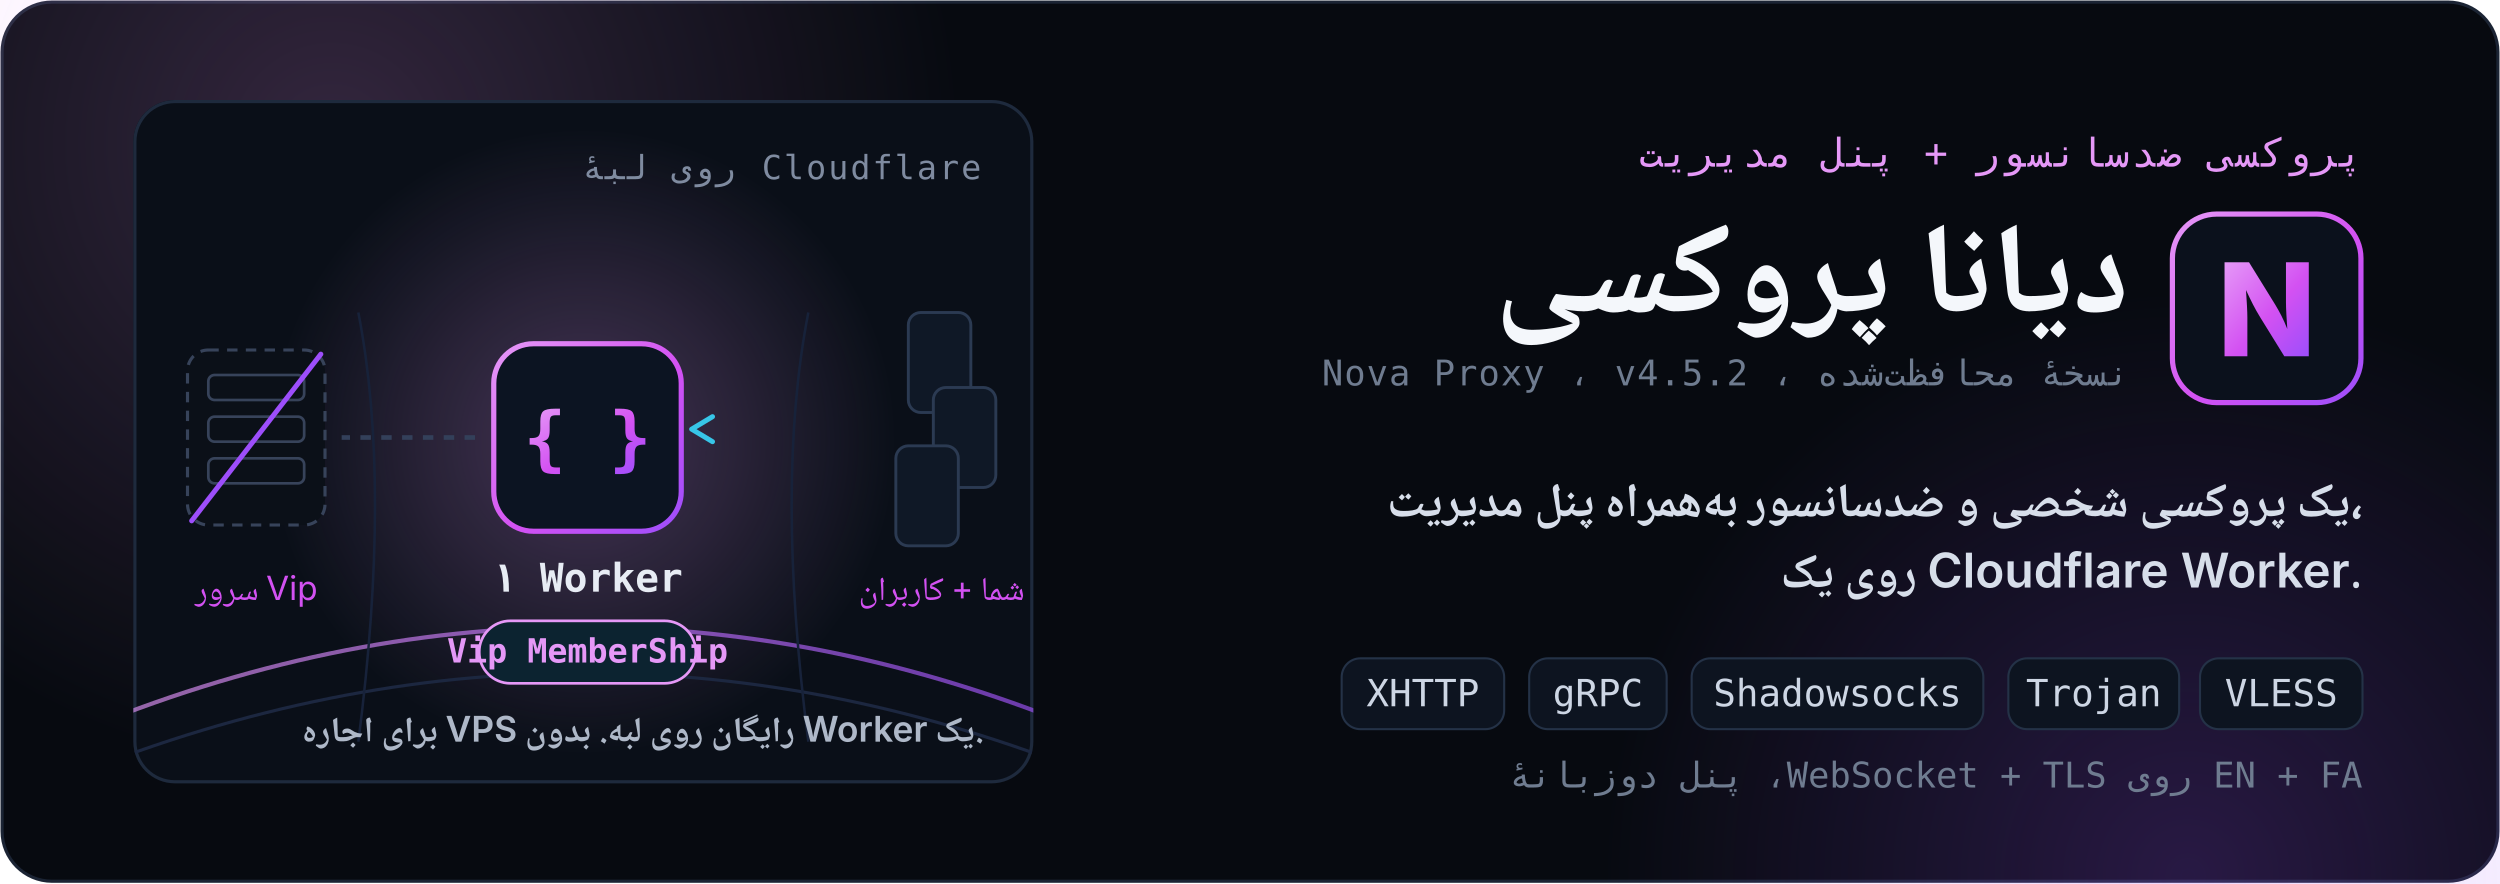
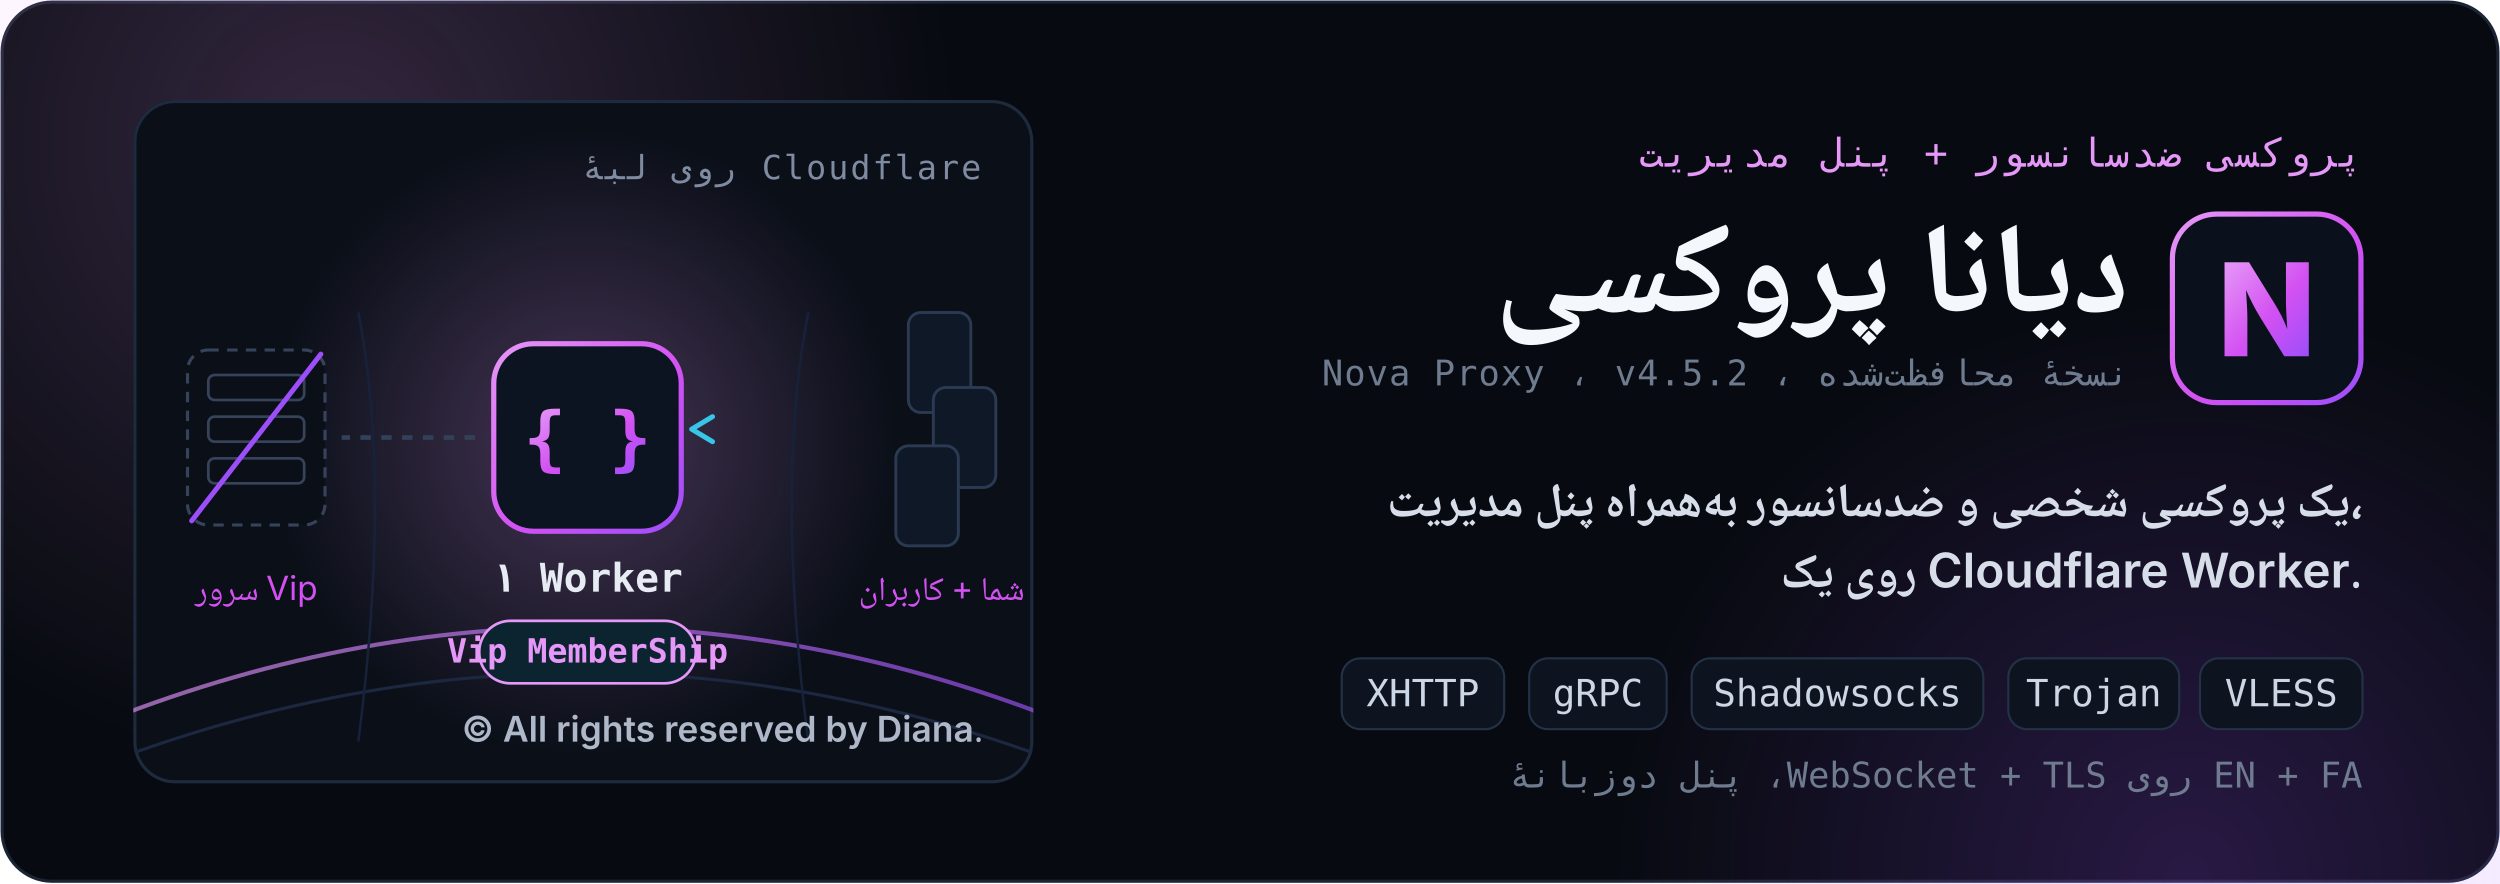
<svg xmlns="http://www.w3.org/2000/svg" width="1200" height="424" viewBox="0 0 1200 424" role="img" aria-labelledby="ht hd" lang="fa">
  <defs>
    <linearGradient id="g" x1="0" y1="0" x2="1" y2="1">
      <stop offset="0" stop-color="#e598f7" />
      <stop offset="0.55" stop-color="#d351f2" />
      <stop offset="1" stop-color="#9d4efb" />
    </linearGradient>
    <linearGradient id="gh" x1="0" y1="0" x2="1" y2="0">
      <stop offset="0" stop-color="#e598f7" />
      <stop offset="1" stop-color="#9d4efb" />
    </linearGradient>
    <radialGradient id="nglow" cx="0.5" cy="0.5" r="0.5">
      <stop offset="0" stop-color="#e598f7" stop-opacity="0.5" />
      <stop offset="1" stop-color="#e598f7" stop-opacity="0" />
    </radialGradient>
    <radialGradient id="corner" cx="0.5" cy="0.5" r="0.5">
      <stop offset="0" stop-color="#9d4efb" stop-opacity="0.16" />
      <stop offset="1" stop-color="#9d4efb" stop-opacity="0" />
    </radialGradient>
    <radialGradient id="glowTR" cx="0.5" cy="0.5" r="0.5">
      <stop offset="0" stop-color="#e598f7" stop-opacity="0.20" />
      <stop offset="1" stop-color="#e598f7" stop-opacity="0" />
    </radialGradient>
    <radialGradient id="glowV" cx="0.5" cy="0.5" r="0.5">
      <stop offset="0" stop-color="#9d4efb" stop-opacity="0.22" />
      <stop offset="1" stop-color="#9d4efb" stop-opacity="0" />
    </radialGradient>
    <radialGradient id="nodeGlow" cx="0.5" cy="0.5" r="0.5">
      <stop offset="0" stop-color="#e598f7" stop-opacity="0.55" />
      <stop offset="1" stop-color="#e598f7" stop-opacity="0" />
    </radialGradient>
    <clipPath id="boardClip">
      <rect x="64" y="48" width="432" height="328" rx="20" />
    </clipPath>
  </defs>
  <rect x="1" y="1" width="1198" height="422" rx="24" fill="#070a10" />
  <rect x="1" y="1" width="1198" height="422" rx="24" fill="none" stroke="#1b2434" stroke-width="1.5" />
  <circle cx="160" cy="70" r="300" fill="url(#glowTR)" />
  <circle cx="1050" cy="420" r="280" fill="url(#glowV)" />
  <g>
    <text x="1134" y="80" text-anchor="end" font-family="ui-monospace,SFMono-Regular,Menlo,monospace" font-size="19" letter-spacing="1" fill="#e598f7">پروکسی ضدسانسور + پنل مدیریت</text>
    <rect x="1042" y="102" width="92" height="92" rx="22" fill="#0b111c" />
    <rect x="1042.75" y="102.75" width="90.5" height="90.5" rx="21.25" fill="none" stroke="url(#g)" stroke-width="2.5" />
    <text x="1088" y="171" text-anchor="middle" font-family="-apple-system,BlinkMacSystemFont,Segoe UI,sans-serif" font-size="62" font-weight="800" fill="url(#g)">N</text>
    <text x="1022" y="150" text-anchor="end" font-family="Vazirmatn,'Vazir','IRANSans','Noto Naskh Arabic',-apple-system,'Segoe UI','Tahoma',sans-serif" font-size="62" font-weight="800" fill="#f4f7fb">دیانا پروکسی</text>
    <text x="1022" y="185" text-anchor="end" font-family="ui-monospace,SFMono-Regular,Menlo,monospace" font-size="17" letter-spacing="0.5" fill="#6f7c90">⁦Nova Proxy⁩ ، ⁦v4.5.2⁩ ، نسخهٔ محافظت‌شده</text>
    <text x="1134" y="248" text-anchor="end" font-family="Vazirmatn,'Vazir','IRANSans','Noto Naskh Arabic',-apple-system,'Segoe UI','Tahoma',sans-serif" font-size="23" font-weight="600" fill="#d7deea">یک پروکسی شخصی و ضدسانسور به‌همراه پنل مدیریت،</text>
    <text x="1134" y="282" text-anchor="end" font-family="Vazirmatn,'Vazir','IRANSans','Noto Naskh Arabic',-apple-system,'Segoe UI','Tahoma',sans-serif" font-size="23" font-weight="600" fill="#d7deea">روی یک ⁦Cloudflare Worker⁩.</text>
    <g font-family="ui-monospace,SFMono-Regular,Menlo,monospace" font-size="18">
      <g>
        <rect x="1056" y="316" width="78" height="34" rx="9" fill="#0d1420" stroke="#243247" />
        <text x="1095" y="339" text-anchor="middle" fill="#cdd6e4">VLESS</text>
      </g>
      <g>
        <rect x="964" y="316" width="82" height="34" rx="9" fill="#0d1420" stroke="#243247" />
        <text x="1005" y="339" text-anchor="middle" fill="#cdd6e4">Trojan</text>
      </g>
      <g>
        <rect x="812" y="316" width="140" height="34" rx="9" fill="#0d1420" stroke="#243247" />
        <text x="882" y="339" text-anchor="middle" fill="#cdd6e4">Shadowsocks</text>
      </g>
      <g>
        <rect x="734" y="316" width="66" height="34" rx="9" fill="#0d1420" stroke="#243247" />
        <text x="767" y="339" text-anchor="middle" fill="#cdd6e4">gRPC</text>
      </g>
      <g>
        <rect x="644" y="316" width="78" height="34" rx="9" fill="#0d1420" stroke="#243247" />
        <text x="683" y="339" text-anchor="middle" fill="#cdd6e4">XHTTP</text>
      </g>
    </g>
    <text x="1134" y="378" text-anchor="end" font-family="ui-monospace,SFMono-Regular,Menlo,monospace" font-size="17" fill="#6f7c90">روی ⁦WebSocket + TLS⁩، پنل دوزبانهٔ ⁦EN + FA⁩</text>
  </g>
  <g>
    <rect x="64" y="48" width="432" height="328" rx="20" fill="#0a0f18" />
    <rect x="64.75" y="48.75" width="430.5" height="326.5" rx="19.25" fill="none" stroke="#1e2a3d" stroke-width="1.5" />
    <g clip-path="url(#boardClip)">
      <circle cx="280" cy="212" r="150" fill="url(#nodeGlow)" opacity="0.5" />
      <path d="M36 352 Q280 250 524 352" fill="none" stroke="url(#gh)" stroke-width="2" opacity="0.65" />
      <path d="M36 372 Q280 274 524 372" fill="none" stroke="#1c2740" stroke-width="1.5" />
      <path d="M172 356 Q188 232 172 150" fill="none" stroke="#17223a" stroke-width="1.2" />
      <path d="M388 356 Q372 232 388 150" fill="none" stroke="#17223a" stroke-width="1.2" />
    </g>
    <text x="472" y="86" text-anchor="end" font-family="ui-monospace,SFMono-Regular,Menlo,monospace" font-size="16" letter-spacing="1" fill="#7f8ba0">روی لبهٔ ⁦Cloudflare⁩</text>
    <g>
      <rect x="436" y="150" width="30" height="48" rx="6" fill="#0f1826" stroke="#2b3a52" stroke-width="1.4" />
      <rect x="448" y="186" width="30" height="48" rx="6" fill="#0f1826" stroke="#2b3a52" stroke-width="1.4" />
      <rect x="430" y="214" width="30" height="48" rx="6" fill="#0f1826" stroke="#2b3a52" stroke-width="1.4" />
      <text x="452" y="288" text-anchor="middle" font-family="Vazirmatn,'Vazir','IRANSans','Noto Naskh Arabic',-apple-system,'Segoe UI','Tahoma',sans-serif" font-size="16" fill="#d351f2">شما + کاربران</text>
    </g>
    <path d="M424 206 H336" fill="none" stroke="url(#gh)" stroke-width="2.4" />
    <path d="M342 200 l-10 6 l10 6" fill="none" stroke="#37c6e8" stroke-width="2.4" stroke-linecap="round" stroke-linejoin="round" />
    <rect x="236" y="164" width="92" height="92" rx="20" fill="#0c1422" />
    <rect x="237" y="165" width="90" height="90" rx="19" fill="none" stroke="url(#g)" stroke-width="2.5" />
    <text x="282" y="222" text-anchor="middle" font-family="ui-monospace,SFMono-Regular,Menlo,monospace" font-size="34" font-weight="700" fill="url(#g)">{ }</text>
    <text x="282" y="284" text-anchor="middle" font-family="ui-monospace,SFMono-Regular,Menlo,monospace" font-size="19" font-weight="700" fill="#e7ecf4">۱ Worker</text>
    <g>
      <rect x="230" y="298" width="104" height="30" rx="15" fill="#0c2330" stroke="#e598f7" stroke-width="1.3" />
      <text x="282" y="318" text-anchor="middle" font-family="ui-monospace,SFMono-Regular,Menlo,monospace" font-size="16" font-weight="700" fill="#e598f7">Vip MemberShip⁩</text>
    </g>
    <path d="M228 210 H164" fill="none" stroke="#33405a" stroke-width="2.2" stroke-dasharray="5 5" />
    <g>
      <rect x="90" y="168" width="66" height="84" rx="10" fill="#0b1018" stroke="#37435a" stroke-width="1.5" stroke-dasharray="5 4" />
      <rect x="100" y="180" width="46" height="12" rx="3" fill="none" stroke="#37435a" stroke-width="1.3" />
      <rect x="100" y="200" width="46" height="12" rx="3" fill="none" stroke="#37435a" stroke-width="1.3" />
      <rect x="100" y="220" width="46" height="12" rx="3" fill="none" stroke="#37435a" stroke-width="1.3" />
      <path d="M92 250 L154 170" stroke="#9d4efb" stroke-width="2.4" stroke-linecap="round" />
      <text x="123" y="288" text-anchor="middle" font-family="Vazirmatn,'Vazir','IRANSans','Noto Naskh Arabic',-apple-system,'Segoe UI','Tahoma',sans-serif" font-size="16" fill="#d351f2">سرور Vip</text>
    </g>
-     <text x="472" y="356" text-anchor="end" font-family="Vazirmatn,'Vazir','IRANSans','Noto Naskh Arabic',-apple-system,'Segoe UI','Tahoma',sans-serif" font-size="17" font-weight="600" fill="#aeb8c8">یک ⁦Worker⁩ رایگان روی لبه. بدون ⁦VPS⁩ برای اجاره.</text>
+     <text x="472" y="356" text-anchor="end" font-family="Vazirmatn,'Vazir','IRANSans','Noto Naskh Arabic',-apple-system,'Segoe UI','Tahoma',sans-serif" font-size="17" font-weight="600" fill="#aeb8c8">© All rights reserved by Diana.</text>
  </g>
</svg>
